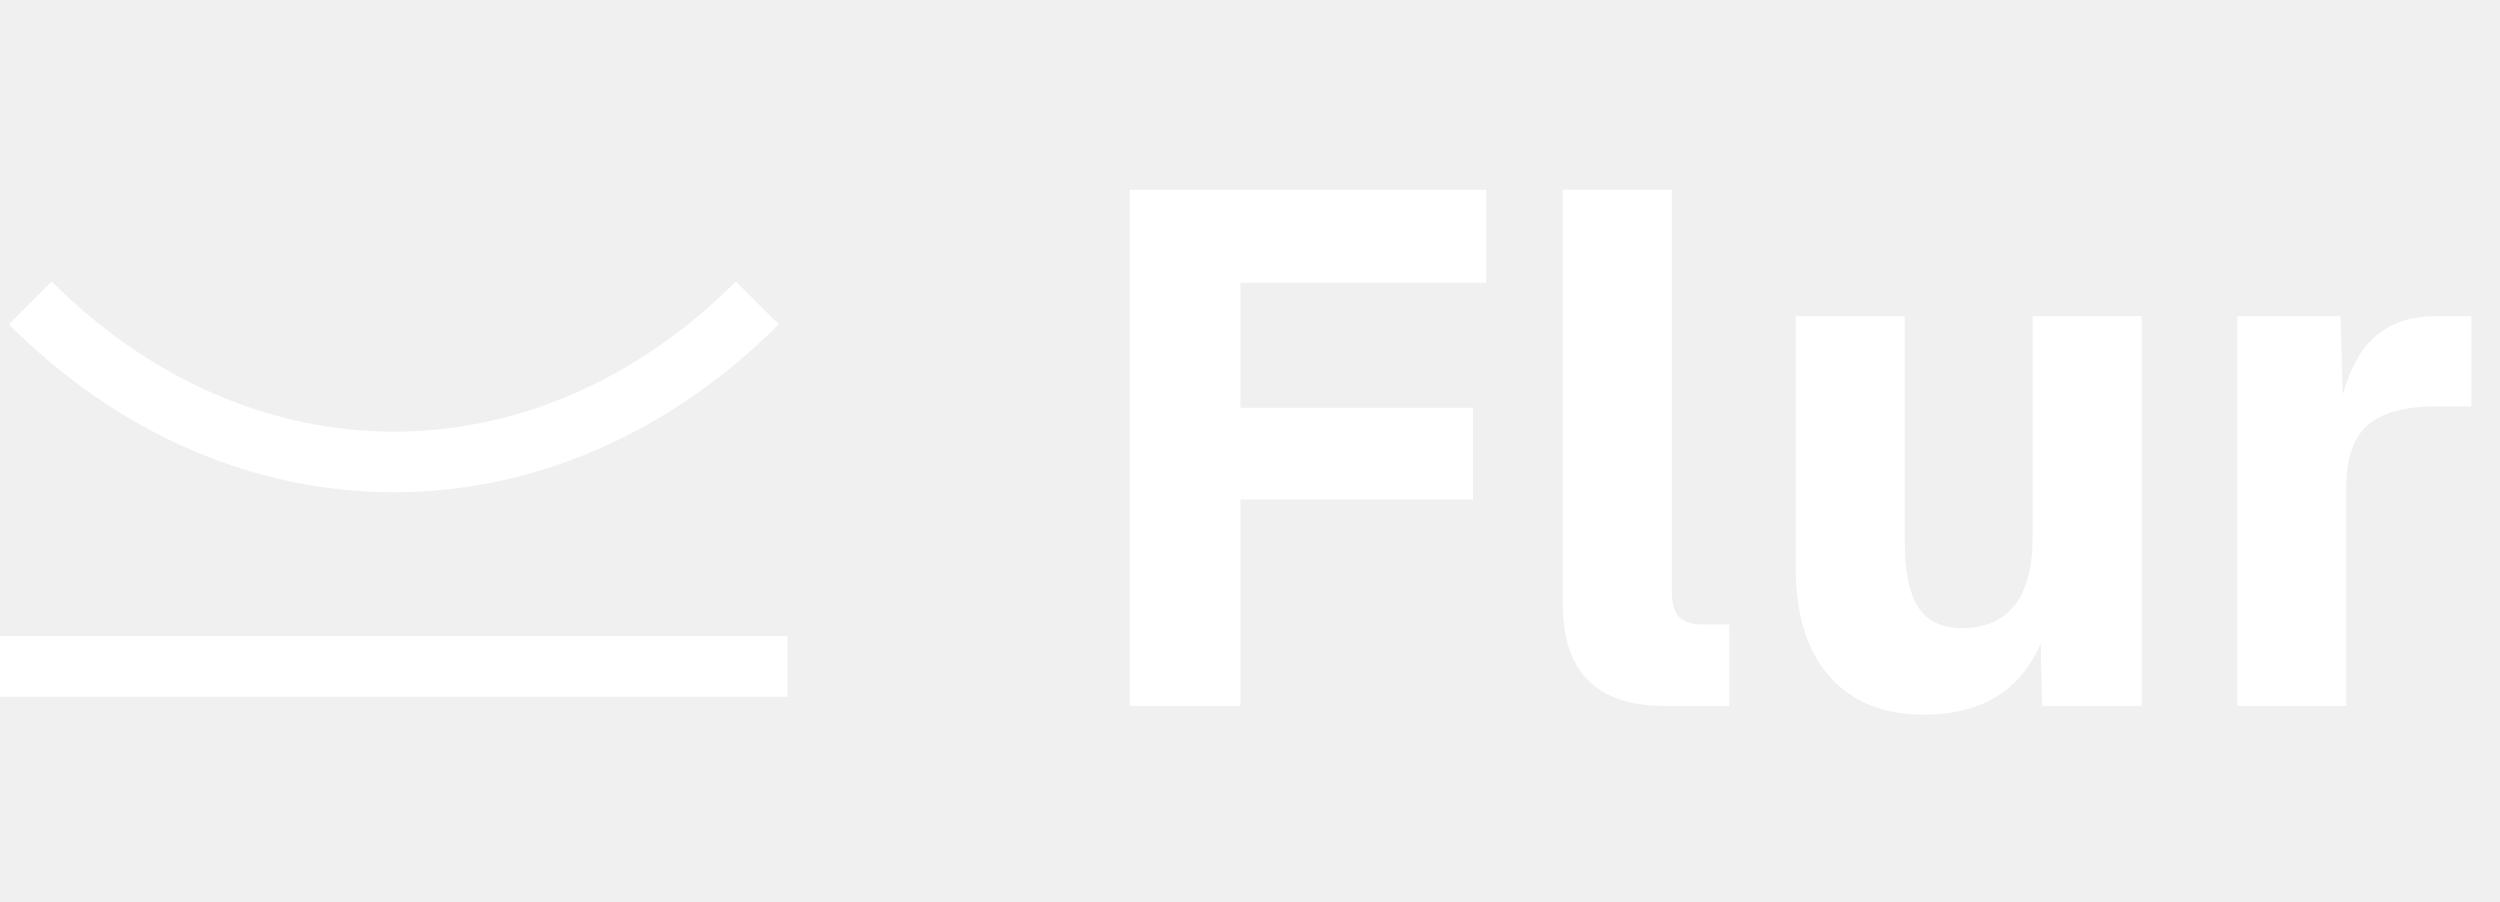
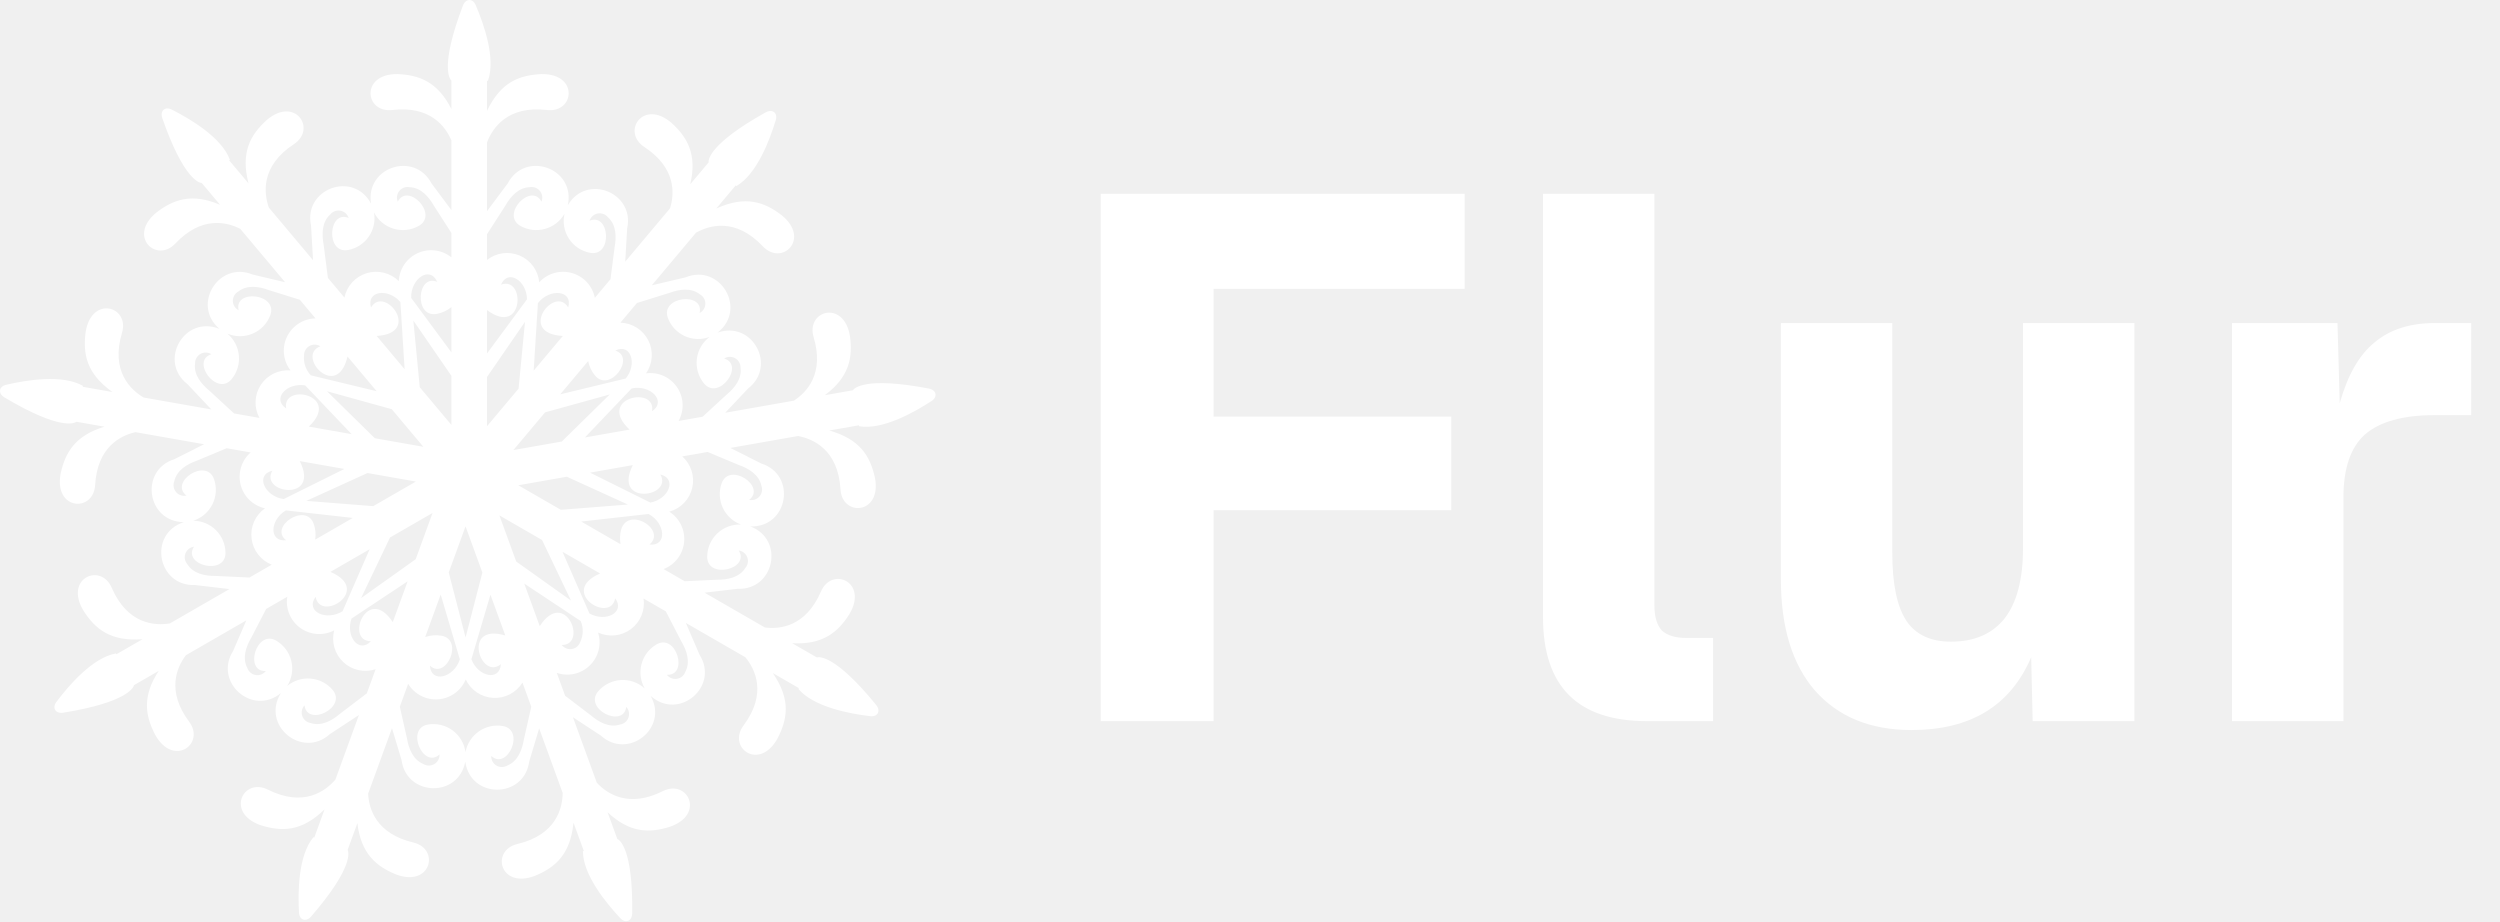
- <svg xmlns="http://www.w3.org/2000/svg" width="2132" height="769" viewBox="0 0 2132 769" fill="none">
-   <path d="M963.548 161.8H1267.35V241.16H1057.79V347.8H1256.19V425.92H1057.79V602H963.548V161.8ZM1419.57 602C1361.7 602 1332.77 573.067 1332.77 515.2V161.8H1425.77V505.28C1425.77 514.787 1427.83 521.813 1431.97 526.36C1436.51 530.493 1443.33 532.56 1452.43 532.56H1474.75V602H1419.57ZM1640.48 609.44C1606.17 609.44 1579.31 598.487 1559.88 576.58C1540.87 554.673 1531.36 523.673 1531.36 483.58V269.68H1624.36V461.88C1624.36 487.507 1628.29 506.313 1636.14 518.3C1643.99 529.873 1656.39 535.66 1673.34 535.66C1692.77 535.66 1707.65 529.253 1717.98 516.44C1728.31 503.213 1733.48 483.58 1733.48 457.54V269.68H1826.48V602H1741.54L1740.3 548.68C1722.94 589.187 1689.67 609.44 1640.48 609.44ZM1907.96 269.68H1996L1997.86 336.64C2004.48 313.08 2014.19 296.133 2027 285.8C2039.82 275.053 2056.56 269.68 2077.22 269.68H2107.6V346.56H2077.22C2050.77 346.56 2031.34 351.933 2018.94 362.68C2006.96 373.427 2000.96 390.993 2000.96 415.38V602H1907.96V269.68Z" fill="white" />
-   <path d="M25.832 258.336C206.665 439.169 464.999 439.169 645.832 258.336" stroke="white" stroke-width="51.667" />
-   <line y1="568.335" x2="671.667" y2="568.335" stroke="white" stroke-width="51.667" />
+ <svg xmlns="http://www.w3.org/2000/svg" width="2087" height="769" viewBox="0 0 2087 769" fill="none">
+   <g clip-path="url(#clip0_6018_37983)">
+     <path d="M775.421 324.37C721.504 314.065 712.886 324.363 711.97 325.795L688.561 329.919C709.071 314.661 711.954 298.336 709.548 280.664C704.521 249.832 672.563 259.288 679.213 281.463C688.346 311.92 673.528 327.491 662.723 334.469L605.4 344.566L624.508 324.316C648.76 305.643 628.238 267.355 599.006 277.67C624.071 258.208 601.294 219.658 572.318 231.53L544.112 238.194L581.032 194.243C592.056 188.085 613.929 181.385 636.823 205.632C652.723 222.472 676.9 199.554 652.683 179.79C637.977 168.432 622.291 163.063 598.008 174.033L614.172 154.791L614.79 155.309C631.831 145.35 642.575 116.975 647.62 100.235C649.431 94.228 644.751 90.695 639.19 93.796C591.255 120.521 591.281 133.942 591.501 135.628L576.221 153.818C582.116 128.961 573.819 114.604 560.605 102.61C536.913 82.219 518.517 109.983 537.881 122.7C564.475 140.167 563.144 161.61 559.357 173.894L521.942 218.435L523.55 190.653C530.14 160.803 489.688 144.588 474.025 171.311C480.621 140.285 438.458 125.378 423.862 153.084L406.544 176.3V118.927C411.026 107.131 423.47 87.954 456.61 91.828C479.628 94.519 483.401 61.439 452.131 61.848C433.5 62.724 418.114 68.409 406.544 92.545V67.425H407.351C413.996 48.855 403.967 20.22 397.061 4.157C394.582 -1.608 388.724 -1.31 386.459 4.636C366.937 55.885 375.592 66.152 376.845 67.302V91.047C365.366 68.221 349.771 62.55 331.931 61.848C300.66 61.44 304.434 94.519 327.451 91.828C359.064 88.132 371.842 105.413 376.845 117.254V175.399L360.199 153.084C346.001 125.985 304.691 139.524 309.783 170.071C294.948 142.035 252.987 157.746 259.66 188.313L261.332 217.217L224.413 173.267C220.256 161.352 217.448 138.672 245.328 120.361C264.692 107.643 246.296 79.88 222.605 100.272C208.855 112.766 200.836 127.264 207.436 153.057L191.272 133.814L191.89 133.296C185.031 114.804 158.922 99.308 143.295 91.437C137.686 88.612 133.391 92.602 135.482 98.612C153.504 150.404 166.741 152.713 168.442 152.789L183.722 170.979C160.24 160.864 144.645 166.532 130.526 177.449C106.309 197.215 130.486 220.133 146.386 203.292C168.225 180.163 189.134 185.196 200.586 191.055L238.001 235.596L210.891 229.19C182.607 217.524 159.596 254.503 183.223 274.551C153.781 262.672 131.761 301.563 156.542 320.732L176.423 341.8L119.86 331.838C109.009 325.379 92.263 309.808 101.838 277.88C108.487 255.704 76.53 246.248 71.503 277.081C69.131 295.559 72.064 311.683 93.85 327.256L69.085 322.894L69.225 322.101C52.071 312.339 22.099 317.232 5.063 321.237C-1.051 322.674 -1.774 328.489 3.695 331.749C50.863 359.873 62.467 353.114 63.805 352.088L87.217 356.212C62.719 363.541 54.42 377.896 50.63 395.325C44.797 426.016 78.065 428.048 79.409 404.938C81.255 373.198 100.511 363.628 113.054 360.762L170.378 370.859L145.488 383.359C116.363 392.592 122.436 435.503 153.375 435.903C123.281 445.814 131.506 489.609 162.761 488.381L191.547 491.755L141.807 520.441C129.339 522.461 106.491 521.285 93.279 490.679C84.103 469.422 53.538 482.698 69.528 509.544C79.458 525.241 92.359 535.646 118.934 533.633L97.156 546.192L96.752 545.494C77.33 549.031 57.519 572.024 47.045 586.03C43.287 591.057 46.474 595.975 52.762 594.962C106.955 586.226 111.528 573.606 111.899 571.945L132.485 560.073C118.435 581.417 121.315 597.743 129.627 613.527C144.908 640.783 171.701 620.979 157.859 602.412C138.848 576.913 147.441 557.217 155.206 546.969L205.615 517.897L194.592 543.454C178.223 569.227 210.488 598.2 234.445 578.641C217.77 605.557 252.252 633.825 275.405 612.815L299.627 596.916L279.983 650.828C271.732 660.382 253.472 674.151 223.657 659.188C202.949 648.796 188.077 678.591 217.602 688.891C235.408 694.432 251.813 694.347 270.95 675.62L262.349 699.225L261.591 698.949C248.988 714.129 248.608 744.463 249.598 761.917C249.953 768.181 255.56 769.902 259.724 765.089C295.616 723.601 290.999 710.996 290.215 709.486L298.345 687.174C301.317 712.545 314.028 723.201 330.553 729.957C359.797 741.024 367.578 708.65 345.027 703.315C314.056 695.987 307.965 675.383 307.318 662.547L327.226 607.909L335.228 634.565C339.274 664.819 382.633 666.296 388.399 635.93C392.944 667.255 437.551 666.769 441.767 635.809L450.092 608.077L469.736 661.989C469.563 674.606 464.435 696.878 431.967 704.56C409.416 709.895 417.197 742.269 446.442 731.201C463.641 724.158 476.14 713.273 478.769 686.781L487.37 710.386L486.611 710.661C486.725 730.382 505.953 753.864 517.943 766.599C522.246 771.169 527.649 768.887 527.742 762.526C528.539 707.7 516.892 701.008 515.319 700.355L507.189 678.042C525.792 695.569 542.388 695.571 559.393 690.136C588.917 679.836 574.045 650.04 553.337 660.433C524.896 674.706 506.971 662.833 498.216 653.415L478.307 598.777L501.59 614.059C524.157 634.637 558.322 607.929 543.2 580.965C566.84 602.042 600.697 573.029 584.004 546.605L572.536 520.015L622.277 548.702C630.263 558.478 640.666 578.832 620.737 605.563C606.896 624.13 633.688 643.934 648.969 616.678C657.525 600.124 660.289 583.97 645.15 561.893L666.928 574.453L666.524 575.151C679.301 590.185 709.141 595.827 726.521 597.884C732.758 598.622 735.429 593.405 731.406 588.473C696.736 545.96 683.508 548.314 681.883 548.823L661.297 536.951C686.827 538.433 699.54 527.778 709.07 512.696C725.059 485.849 694.493 472.573 685.317 493.83C672.715 523.026 651.343 525.44 638.576 523.847L588.167 494.775L615.836 491.532C646.365 492.806 655.351 450.409 626.415 439.463C658.088 440.43 665.354 396.467 635.563 386.943L609.667 373.938L666.231 363.975C678.639 366.336 699.706 375.248 701.641 408.521C702.985 431.631 736.253 429.599 730.42 398.909C726.463 380.766 717.902 366.581 692.241 359.393L717.006 355.031L717.146 355.825C736.608 359.138 763.097 344.3 777.734 334.716C782.988 331.277 781.676 325.566 775.421 324.37ZM558.616 244.576C566.927 241.465 576.871 239.91 584.211 245.664C585.622 246.435 586.796 247.574 587.609 248.961C588.422 250.347 588.843 251.928 588.826 253.534C588.809 255.141 588.355 256.713 587.513 258.082C586.672 259.451 585.473 260.565 584.046 261.307C588.077 243.329 550.781 247.381 557.591 265.545C558.838 268.857 560.727 271.891 563.149 274.473C565.571 277.056 568.478 279.137 571.705 280.597C574.931 282.057 578.414 282.868 581.955 282.984C585.496 283.099 589.024 282.517 592.339 281.271C589.42 283.463 586.974 286.223 585.15 289.383C583.325 292.544 582.159 296.04 581.721 299.662C581.284 303.284 581.583 306.957 582.603 310.461C583.623 313.964 585.341 317.225 587.655 320.048C599.997 335.021 622.158 304.783 604.556 299.281C605.912 298.417 607.478 297.938 609.086 297.894C610.694 297.851 612.283 298.244 613.684 299.033C615.085 299.822 616.246 300.976 617.041 302.372C617.837 303.769 618.237 305.355 618.2 306.961C619.519 316.187 613.199 324.012 606.346 329.646L586.548 347.887L566.492 351.419C568.909 347.051 570.063 342.099 569.828 337.114C569.593 332.13 567.977 327.308 565.16 323.187C562.343 319.066 558.435 315.807 553.873 313.774C549.311 311.74 544.273 311.012 539.321 311.67C542.09 307.681 543.728 303.018 544.063 298.176C544.398 293.333 543.418 288.49 541.225 284.158C539.032 279.826 535.709 276.166 531.606 273.565C527.502 270.964 522.772 269.519 517.914 269.381L531.715 252.952L558.616 244.576ZM551.241 396.074C565.42 399.491 558.32 416.677 542.933 419.559L492.563 394.564L528.284 388.272C511.126 422.537 562.277 415.215 551.241 396.074ZM513.535 499.458C522.197 511.179 505.699 519.786 492.058 512.114L469.557 460.625L500.969 478.741C465.775 493.973 509.673 521.207 513.535 499.458ZM484.398 535.901C483.883 537.422 482.963 538.776 481.738 539.816C480.512 540.857 479.026 541.545 477.44 541.807C475.853 542.07 474.225 541.896 472.729 541.306C471.233 540.716 469.926 539.731 468.947 538.456C491.133 538.401 471.71 490.347 450.581 522.681L437.641 487.169L484.748 518.412C485.938 521.184 486.523 524.178 486.462 527.194C486.402 530.21 485.698 533.178 484.398 535.901ZM418.123 554.445C417.216 568.985 399.04 564.986 393.526 550.35L409.422 496.459L421.827 530.506C385.067 519.578 401.169 568.625 418.123 554.445ZM368.426 530.684C363.913 529.902 359.274 530.291 354.954 531.812L367.893 496.3L383.874 550.481C379.1 565.565 359.893 570.904 358.872 555.689C372.443 568.166 387.578 533.875 368.426 530.684ZM327.892 519.345C306.763 487.369 287.538 535.282 309.649 535.304C299.597 545.861 288.248 531.126 293.443 516.374L340.297 485.298L327.892 519.345ZM238.906 340.961C226.752 332.906 239.308 319.182 254.753 321.731L293.528 362.427L257.807 356.135C285.662 329.799 235.089 319.203 238.906 340.961ZM253.807 296.762C253.771 295.156 254.171 293.57 254.966 292.173C255.762 290.777 256.922 289.623 258.324 288.834C259.725 288.045 261.314 287.652 262.922 287.695C264.53 287.739 266.096 288.218 267.452 289.082C246.623 296.713 281.328 335.234 290.112 297.631L314.43 326.581L259.467 313.315C257.399 311.117 255.824 308.503 254.848 305.648C253.873 302.794 253.518 299.765 253.807 296.762ZM309.736 256.693C305.609 242.72 324.059 240.269 334.251 252.138L337.766 308.209L314.451 280.454C352.738 278.164 320.812 237.576 309.736 256.693ZM364.571 262.042C369.081 261.235 373.307 259.285 376.845 256.379V294.17L343.277 248.717C342.598 232.911 358.819 221.333 364.987 235.281C347.963 228.193 345.481 265.587 364.571 262.042ZM418.221 237.62C424.052 224.266 439.763 234.234 439.932 249.871L406.543 295.081V258.849C437.345 281.678 439.009 230.087 418.221 237.62ZM496.697 313.433C509.04 328.406 531.201 298.167 513.599 292.665C526.659 286.179 532.279 303.903 522.347 315.99L467.678 329.185L490.992 301.43C491.853 305.846 493.815 309.975 496.697 313.433ZM544.303 343.3C548.102 321.465 497.353 332.228 525.562 358.628L488.304 365.19L527.287 324.275C542.752 320.863 556.983 334.809 544.303 343.3ZM416.906 430.261L452.511 450.795L476.617 501.297L430.932 468.756L416.906 430.261ZM347.029 466.823L301.425 499.306L325.575 448.714L361.091 428.231L347.029 466.823ZM353.4 372.972L312.911 365.84L272.967 326.62L327.039 341.59L353.4 372.972ZM455.026 344.246L509.001 329.302L468.986 368.593L428.599 375.706L455.026 344.246ZM347.178 402L311.573 422.534L255.735 418.136L306.79 394.886L347.178 402ZM432.691 405.109L473.18 397.978L524.144 421.187L468.207 425.592L432.691 405.109ZM474.325 256.693C463.185 237.528 431.234 278.358 469.832 280.469L445.513 309.419L449.047 253.046C458.698 240.502 478.574 242.048 474.325 256.693ZM406.543 314.742L438.274 268.637L432.904 324.429L406.543 355.811V314.742ZM350.418 323.27L345.057 267.578L376.845 313.765V354.73L350.418 323.27ZM227.355 392.922C216.31 412.142 267.684 419.366 250.215 384.921L287.473 391.483L236.832 416.613C221.132 414.536 212.533 396.568 227.355 392.922ZM261.865 437.252C255.393 418.965 224.214 439.808 238.871 450.992C224.378 452.625 225.165 434.051 238.637 426.085L294.527 432.364L263.115 450.48C263.82 446.036 263.389 441.486 261.865 437.252ZM263.46 498.213C267.366 520.028 311.37 492.577 275.823 477.407L308.587 458.511L285.964 510.277C272.519 518.725 254.504 510.631 263.46 498.213ZM374.602 477.887L388.628 439.392L402.69 477.984L388.659 532.149L374.602 477.887ZM542.18 454.576C559.139 440.289 513.338 415.949 517.959 454.285L485.195 435.389L541.386 429.077C555.429 436.392 557.356 456.214 542.18 454.576ZM421.761 171.876C426.125 164.157 432.742 156.58 442.067 156.275C443.644 155.96 445.278 156.079 446.792 156.619C448.307 157.159 449.647 158.1 450.668 159.342C451.689 160.583 452.353 162.078 452.589 163.668C452.825 165.257 452.624 166.88 452.008 168.365C443.527 152.004 417.564 179.056 434.469 188.598C440.704 192.094 448.069 192.99 454.961 191.088C461.853 189.186 467.714 184.642 471.268 178.444C470.443 181.987 470.345 185.66 470.979 189.241C471.613 192.823 472.967 196.24 474.957 199.285C476.947 202.331 479.534 204.943 482.561 206.964C485.588 208.985 488.993 210.374 492.572 211.046C511.661 214.591 509.18 177.198 492.155 184.285C492.639 182.753 493.53 181.381 494.733 180.315C495.937 179.249 497.407 178.53 498.988 178.234C500.569 177.939 502.201 178.078 503.709 178.637C505.217 179.196 506.544 180.153 507.549 181.407C514.496 187.628 514.69 197.681 513.066 206.397L509.638 233.081L496.567 248.641C495.6 243.746 493.293 239.215 489.902 235.551C486.51 231.888 482.167 229.236 477.357 227.891C472.547 226.546 467.458 226.561 462.655 227.933C457.853 229.305 453.525 231.98 450.155 235.662C449.709 230.828 447.964 226.204 445.104 222.279C442.244 218.354 438.376 215.274 433.908 213.365C429.439 211.456 424.537 210.788 419.721 211.433C414.904 212.077 410.351 214.01 406.543 217.027V195.566L421.761 171.876ZM270.143 204.058C268.518 195.342 268.712 185.289 275.659 179.068C276.664 177.814 277.992 176.856 279.5 176.297C281.008 175.738 282.639 175.599 284.22 175.895C285.801 176.19 287.272 176.909 288.476 177.975C289.679 179.041 290.57 180.414 291.054 181.946C274.029 174.858 271.547 212.252 290.637 208.707C294.119 208.055 297.438 206.723 300.405 204.79C303.372 202.856 305.928 200.357 307.928 197.436C309.928 194.516 311.332 191.23 312.061 187.767C312.79 184.304 312.828 180.732 312.175 177.254C313.829 180.507 316.125 183.392 318.924 185.736C321.723 188.08 324.968 189.834 328.463 190.894C331.958 191.953 335.631 192.296 339.262 191.901C342.893 191.507 346.407 190.383 349.592 188.597C366.497 179.056 340.534 152.004 332.053 168.364C331.437 166.88 331.236 165.257 331.472 163.668C331.709 162.078 332.373 160.583 333.394 159.341C334.414 158.1 335.754 157.159 337.269 156.619C338.783 156.079 340.417 155.96 341.994 156.275C351.319 156.58 357.936 164.156 362.3 171.876L376.845 194.519V214.863C372.959 211.727 368.277 209.731 363.322 209.097C358.367 208.463 353.332 209.215 348.78 211.271C344.228 213.326 340.337 216.604 337.54 220.739C334.743 224.874 333.15 229.703 332.939 234.689C329.487 231.273 325.175 228.851 320.459 227.681C315.743 226.51 310.797 226.634 306.146 228.039C301.494 229.444 297.309 232.078 294.032 235.662C290.755 239.247 288.509 243.649 287.53 248.404L273.729 231.976L270.143 204.058ZM174.705 326.062C167.852 320.428 161.531 312.603 162.85 303.377C162.813 301.771 163.214 300.185 164.009 298.788C164.805 297.392 165.965 296.237 167.366 295.449C168.768 294.66 170.357 294.267 171.965 294.31C173.573 294.354 175.138 294.833 176.495 295.697C158.892 301.199 181.054 331.437 193.397 316.464C197.927 310.938 200.088 303.848 199.41 296.738C198.732 289.628 195.269 283.073 189.776 278.501C193.126 279.927 196.73 280.661 200.371 280.659C204.012 280.658 207.615 279.92 210.964 278.491C214.312 277.062 217.337 274.971 219.855 272.344C222.373 269.717 224.334 266.608 225.618 263.205C232.428 245.041 195.131 240.989 199.162 258.967C197.735 258.226 196.537 257.111 195.695 255.742C194.853 254.373 194.4 252.801 194.383 251.195C194.366 249.588 194.787 248.007 195.6 246.621C196.412 245.235 197.587 244.095 198.998 243.324C206.338 237.57 216.282 239.125 224.593 242.237L250.305 250.243L263.376 265.802C258.382 265.904 253.514 267.387 249.313 270.087C245.113 272.787 241.745 276.598 239.583 281.097C237.422 285.595 236.552 290.604 237.071 295.567C237.589 300.529 239.476 305.251 242.521 309.206C237.678 308.805 232.816 309.718 228.45 311.85C224.083 313.982 220.375 317.253 217.717 321.317C215.058 325.381 213.549 330.087 213.348 334.938C213.147 339.788 214.262 344.603 216.575 348.872L195.417 345.146L174.705 326.062ZM180.103 480.802C171.229 480.886 161.351 478.95 156.425 471.036C155.363 469.829 154.649 468.357 154.36 466.776C154.071 465.196 154.217 463.566 154.783 462.062C155.349 460.559 156.313 459.237 157.573 458.238C158.833 457.239 160.34 456.601 161.935 456.391C151.992 471.908 188.426 480.843 188.246 461.448C188.162 454.357 185.296 447.582 180.264 442.579C175.233 437.577 168.436 434.747 161.337 434.697C164.787 433.595 167.98 431.813 170.728 429.457C173.476 427.101 175.724 424.219 177.339 420.981C178.953 417.743 179.902 414.214 180.128 410.604C180.355 406.993 179.855 403.374 178.657 399.96C172.186 381.673 141.008 402.517 155.664 413.7C154.094 414.049 152.459 413.964 150.933 413.456C149.407 412.948 148.048 412.035 147.002 410.815C145.955 409.595 145.26 408.114 144.991 406.53C144.721 404.946 144.888 403.319 145.473 401.822C147.392 392.702 156.011 387.508 164.379 384.555L189.228 374.179L209.253 377.706C205.492 380.99 202.718 385.252 201.238 390.018C199.758 394.783 199.63 399.865 200.869 404.699C202.108 409.532 204.665 413.928 208.255 417.397C211.846 420.865 216.329 423.271 221.207 424.346C217.239 427.149 214.104 430.97 212.131 435.407C210.158 439.843 209.421 444.729 209.999 449.549C210.576 454.368 212.446 458.943 215.411 462.789C218.376 466.635 222.326 469.609 226.844 471.398L208.25 482.121L180.103 480.802ZM283.813 595.873C277.069 601.636 268.256 606.495 259.39 603.595C257.8 603.352 256.306 602.683 255.067 601.658C253.829 600.633 252.892 599.291 252.358 597.776C251.824 596.261 251.712 594.629 252.034 593.055C252.356 591.481 253.1 590.024 254.187 588.84C256.555 607.111 290.215 590.56 277.597 575.818C272.969 570.44 266.414 567.091 259.341 566.49C252.267 565.888 245.24 568.084 239.77 572.604C241.702 569.544 243.002 566.129 243.591 562.56C244.18 558.991 244.048 555.34 243.201 551.823C242.354 548.305 240.81 544.993 238.66 542.082C236.51 539.171 233.798 536.72 230.684 534.873C213.96 525.02 203.488 561.006 221.913 560.162C220.934 561.437 219.627 562.423 218.131 563.013C216.635 563.603 215.007 563.776 213.42 563.514C211.833 563.252 210.348 562.564 209.122 561.523C207.897 560.483 206.977 559.129 206.462 557.607C202.063 549.388 205.323 539.876 209.834 532.24L222.192 508.336L239.802 498.18C239.034 503.111 239.651 508.157 241.584 512.758C243.517 517.359 246.689 521.334 250.749 524.242C254.808 527.149 259.595 528.874 264.578 529.226C269.56 529.577 274.543 528.541 278.971 526.233C277.736 530.928 277.793 535.869 279.136 540.534C280.479 545.199 283.059 549.415 286.603 552.737C290.147 556.058 294.523 558.362 299.269 559.404C304.015 560.447 308.955 560.189 313.567 558.658L306.224 578.811L283.813 595.873ZM437.306 617.432C435.848 626.177 432.225 635.558 423.567 639.03C422.193 639.865 420.617 640.311 419.009 640.321C417.4 640.332 415.819 639.905 414.435 639.087C413.051 638.269 411.915 637.091 411.149 635.678C410.383 634.266 410.015 632.671 410.086 631.066C423.657 643.543 438.792 609.252 419.64 606.061C412.634 604.912 405.457 606.555 399.652 610.637C393.846 614.718 389.876 620.913 388.594 627.888C388.106 624.303 386.904 620.852 385.059 617.74C383.213 614.627 380.763 611.915 377.85 609.764C374.938 607.614 371.624 606.068 368.104 605.218C364.584 604.368 360.929 604.232 357.355 604.817C338.203 608.007 353.338 642.298 366.909 629.822C366.98 631.427 366.612 633.021 365.846 634.433C365.08 635.846 363.944 637.024 362.56 637.842C361.175 638.66 359.595 639.087 357.986 639.077C356.378 639.067 354.803 638.62 353.429 637.785C344.771 634.313 341.146 624.933 339.689 616.187L333.773 589.941L340.728 570.854C343.313 575.124 347.033 578.593 351.474 580.877C355.915 583.161 360.904 584.169 365.884 583.789C370.865 583.41 375.642 581.658 379.685 578.728C383.728 575.798 386.879 571.805 388.785 567.193C390.86 571.583 394.083 575.332 398.114 578.043C402.145 580.754 406.834 582.327 411.686 582.596C416.538 582.865 421.373 581.82 425.679 579.571C429.986 577.322 433.605 573.953 436.153 569.819L443.496 589.972L437.306 617.432ZM568.762 535.392C573.273 543.027 576.533 552.54 572.135 560.759C571.62 562.281 570.7 563.634 569.475 564.675C568.249 565.715 566.763 566.403 565.177 566.666C563.59 566.928 561.962 566.755 560.466 566.165C558.97 565.574 557.662 564.589 556.684 563.314C575.108 564.158 564.637 528.171 547.911 538.025C541.806 541.643 537.365 547.509 535.544 554.363C533.723 561.217 534.667 568.512 538.174 574.678C535.493 572.245 532.352 570.374 528.935 569.174C525.519 567.975 521.896 567.472 518.281 567.694C514.667 567.917 511.134 568.86 507.89 570.469C504.647 572.079 501.759 574.321 499.398 577.064C486.779 591.805 520.439 608.355 522.807 590.084C523.894 591.268 524.639 592.725 524.961 594.299C525.283 595.873 525.171 597.505 524.637 599.021C524.103 600.536 523.166 601.878 521.928 602.903C520.689 603.928 519.195 604.597 517.605 604.84C508.738 607.74 499.926 602.881 493.182 597.117L471.761 580.81L464.806 561.723C469.534 563.334 474.616 563.603 479.488 562.501C484.359 561.399 488.83 558.968 492.401 555.48C495.972 551.991 498.504 547.581 499.716 542.741C500.928 537.9 500.772 532.819 499.265 528.062C503.679 530.093 508.56 530.895 513.392 530.383C518.225 529.872 522.83 528.066 526.72 525.157C530.61 522.247 533.641 518.343 535.492 513.855C537.344 509.367 537.948 504.462 537.24 499.66L555.833 510.383L568.762 535.392ZM616.672 388.139C625.04 391.092 633.658 396.286 635.578 405.406C636.163 406.903 636.33 408.53 636.06 410.114C635.791 411.698 635.095 413.179 634.049 414.399C633.002 415.619 631.643 416.532 630.118 417.04C628.592 417.548 626.957 417.633 625.386 417.284C640.043 406.101 608.864 385.257 602.393 403.544C600.044 410.236 600.417 417.581 603.433 424.001C606.449 430.421 611.866 435.402 618.519 437.875C614.901 437.732 611.29 438.316 607.901 439.591C604.512 440.865 601.413 442.806 598.787 445.297C596.161 447.788 594.062 450.78 592.613 454.095C591.164 457.411 590.395 460.982 590.351 464.6C590.17 483.994 626.605 475.06 616.661 459.543C618.256 459.753 619.764 460.391 621.024 461.39C622.284 462.388 623.248 463.71 623.814 465.214C624.38 466.718 624.526 468.347 624.237 469.928C623.948 471.508 623.234 472.981 622.172 474.187C617.245 482.101 607.368 484.038 598.493 483.953L571.59 485.214L553.981 475.059C558.639 473.257 562.705 470.201 565.728 466.228C568.75 462.256 570.61 457.524 571.101 452.558C571.592 447.593 570.694 442.589 568.508 438.103C566.321 433.617 562.932 429.824 558.716 427.147C563.404 425.869 567.66 423.35 571.033 419.855C574.406 416.36 576.771 412.02 577.878 407.294C578.986 402.567 578.795 397.63 577.326 393.003C575.857 388.376 573.163 384.231 569.531 381.007L590.674 377.283L616.672 388.139Z" fill="white" />
+   </g>
+   <path d="M918.88 161.8H1222.68V241.16H1013.12V347.8H1211.52V425.92H1013.12V602H918.88V161.8ZM1374.9 602C1317.03 602 1288.1 573.067 1288.1 515.2V161.8H1381.1V505.28C1381.1 514.787 1383.17 521.813 1387.3 526.36C1391.85 530.493 1398.67 532.56 1407.76 532.56H1430.08V602H1374.9ZM1595.81 609.44C1561.51 609.44 1534.64 598.487 1515.21 576.58C1496.2 554.673 1486.69 523.673 1486.69 483.58V269.68H1579.69V461.88C1579.69 487.507 1583.62 506.313 1591.47 518.3C1599.33 529.873 1611.73 535.66 1628.67 535.66C1648.1 535.66 1662.98 529.253 1673.31 516.44C1683.65 503.213 1688.81 483.58 1688.81 457.54V269.68H1781.81V602H1696.87L1695.63 548.68C1678.27 589.187 1645 609.44 1595.81 609.44ZM1863.29 269.68H1951.34L1953.2 336.64C1959.81 313.08 1969.52 296.133 1982.34 285.8C1995.15 275.053 2011.89 269.68 2032.56 269.68H2062.94V346.56H2032.56C2006.1 346.56 1986.68 351.933 1974.28 362.68C1962.29 373.427 1956.3 390.993 1956.3 415.38V602H1863.29V269.68Z" fill="white" />
+   <defs>
+     <clipPath id="clip0_6018_37983">
+       <rect width="781" height="769" fill="white" />
+     </clipPath>
+   </defs>
</svg>
